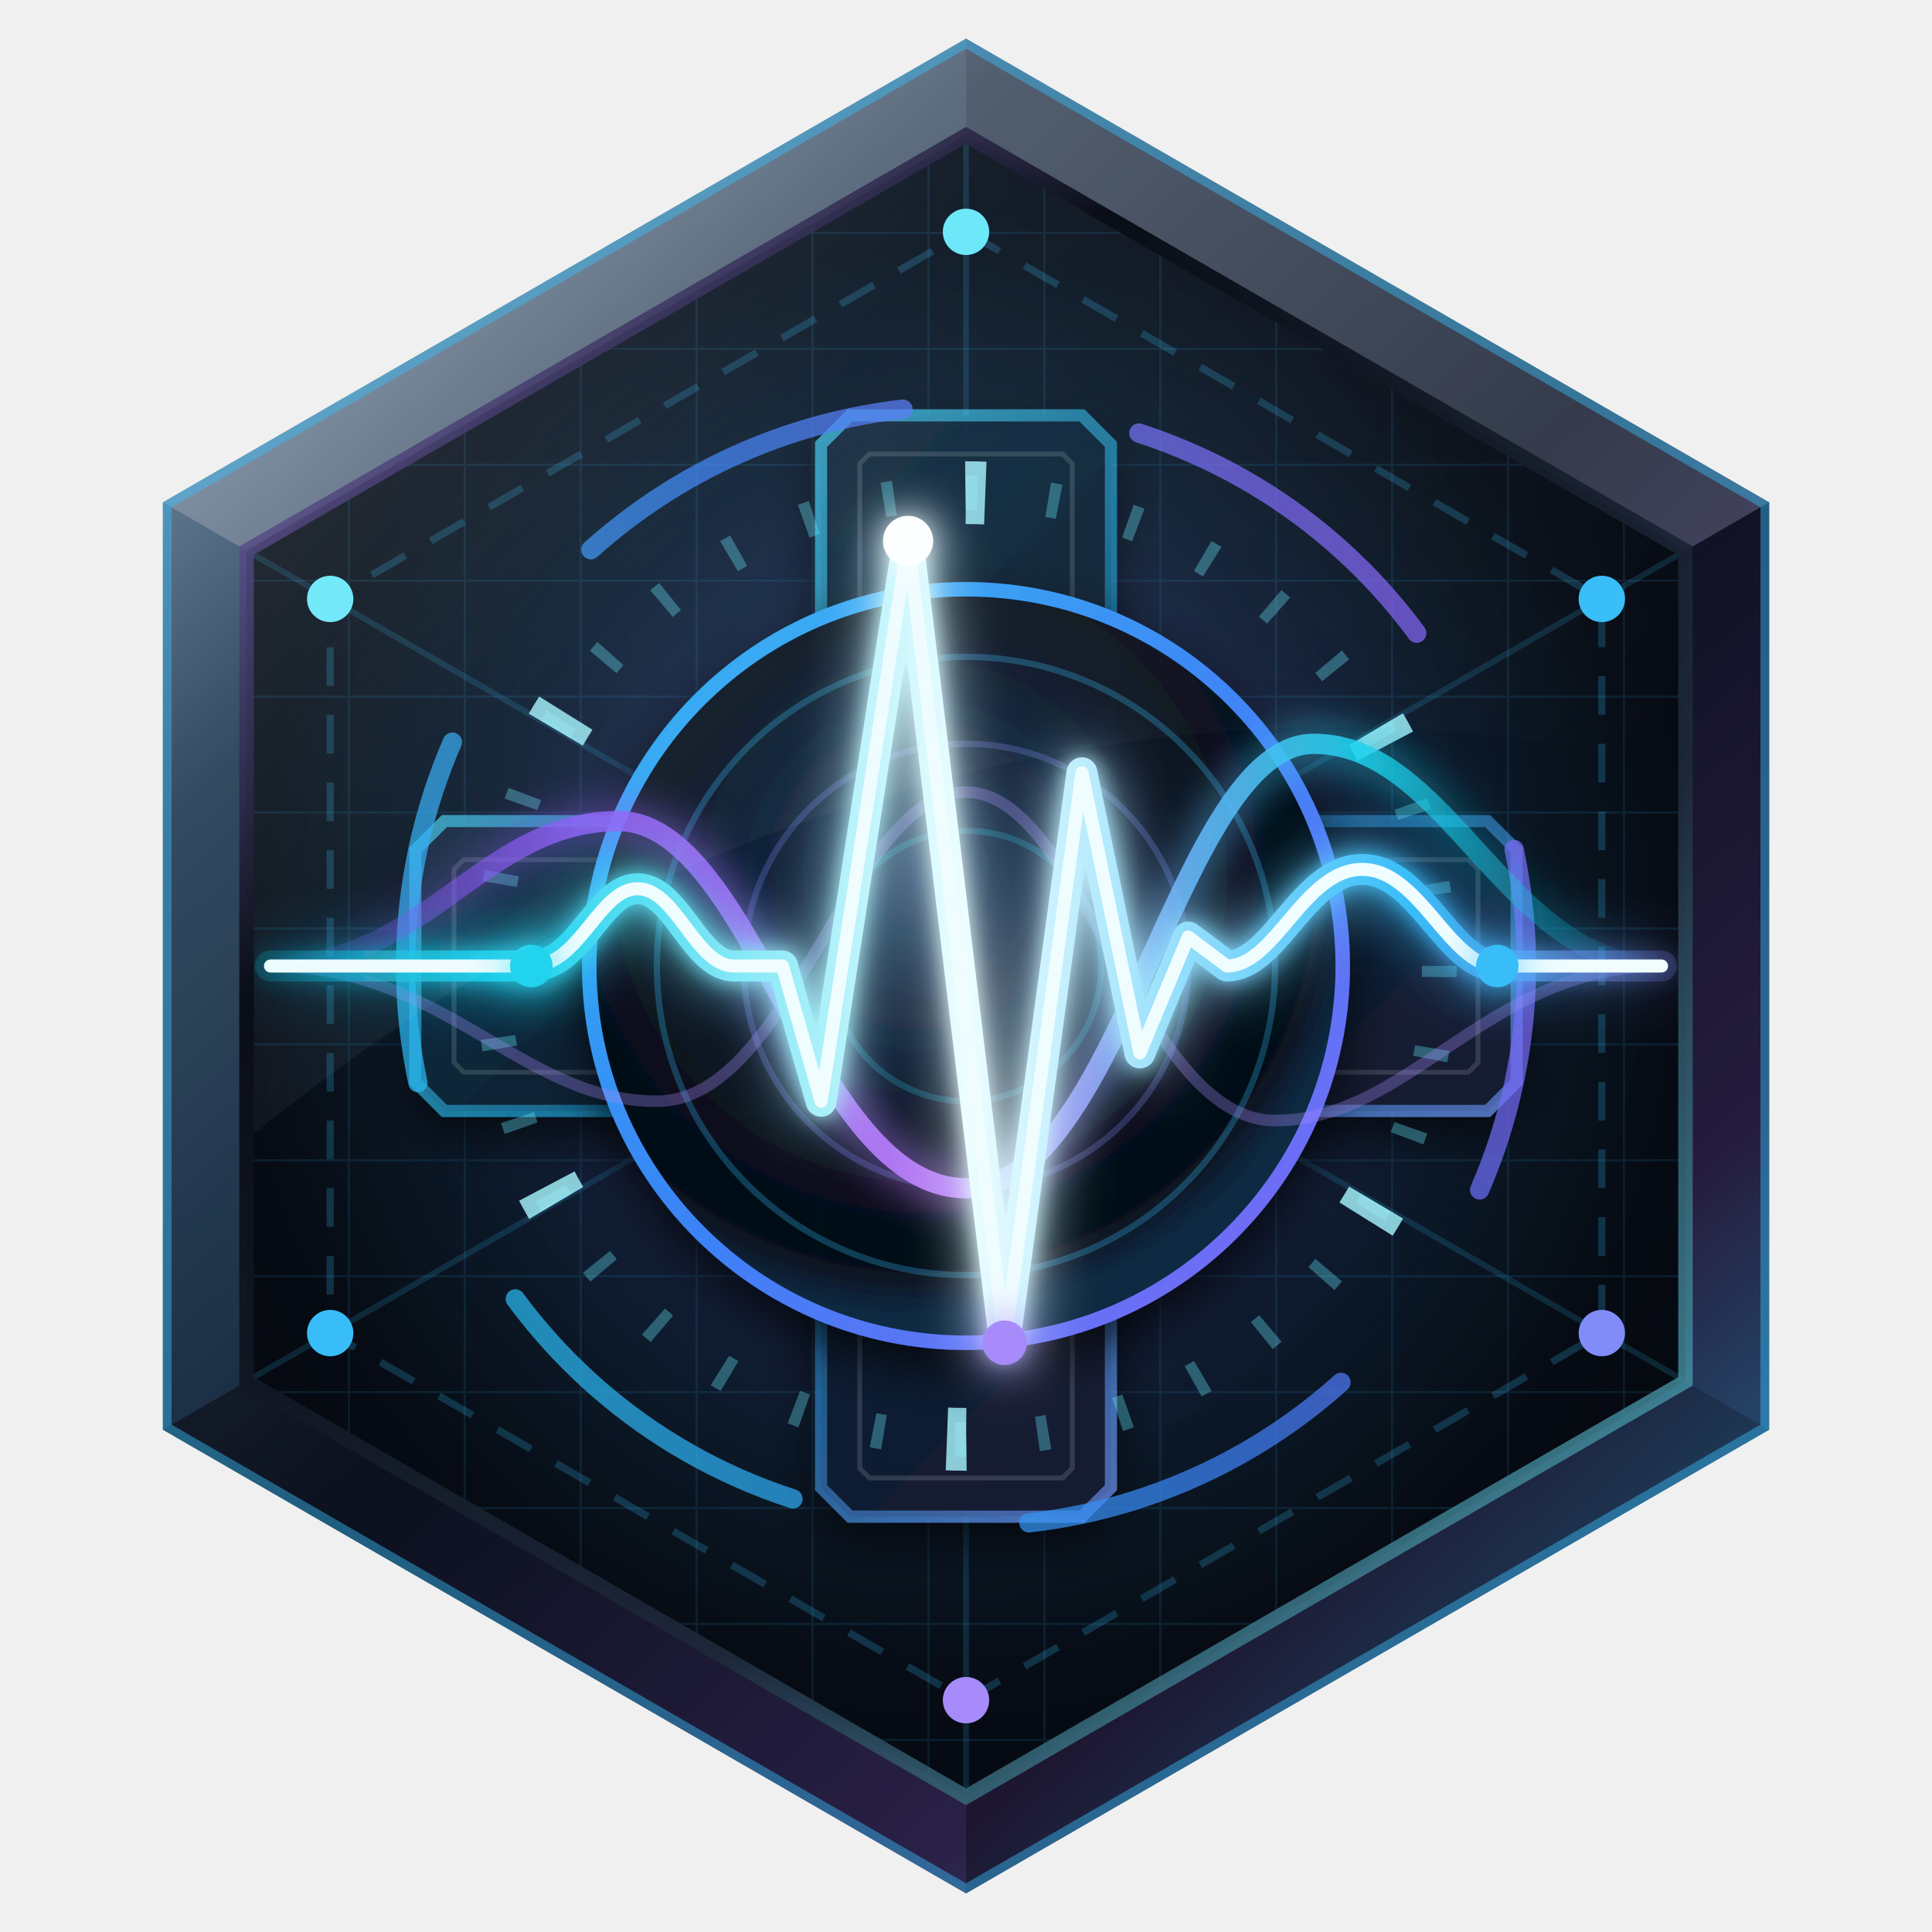
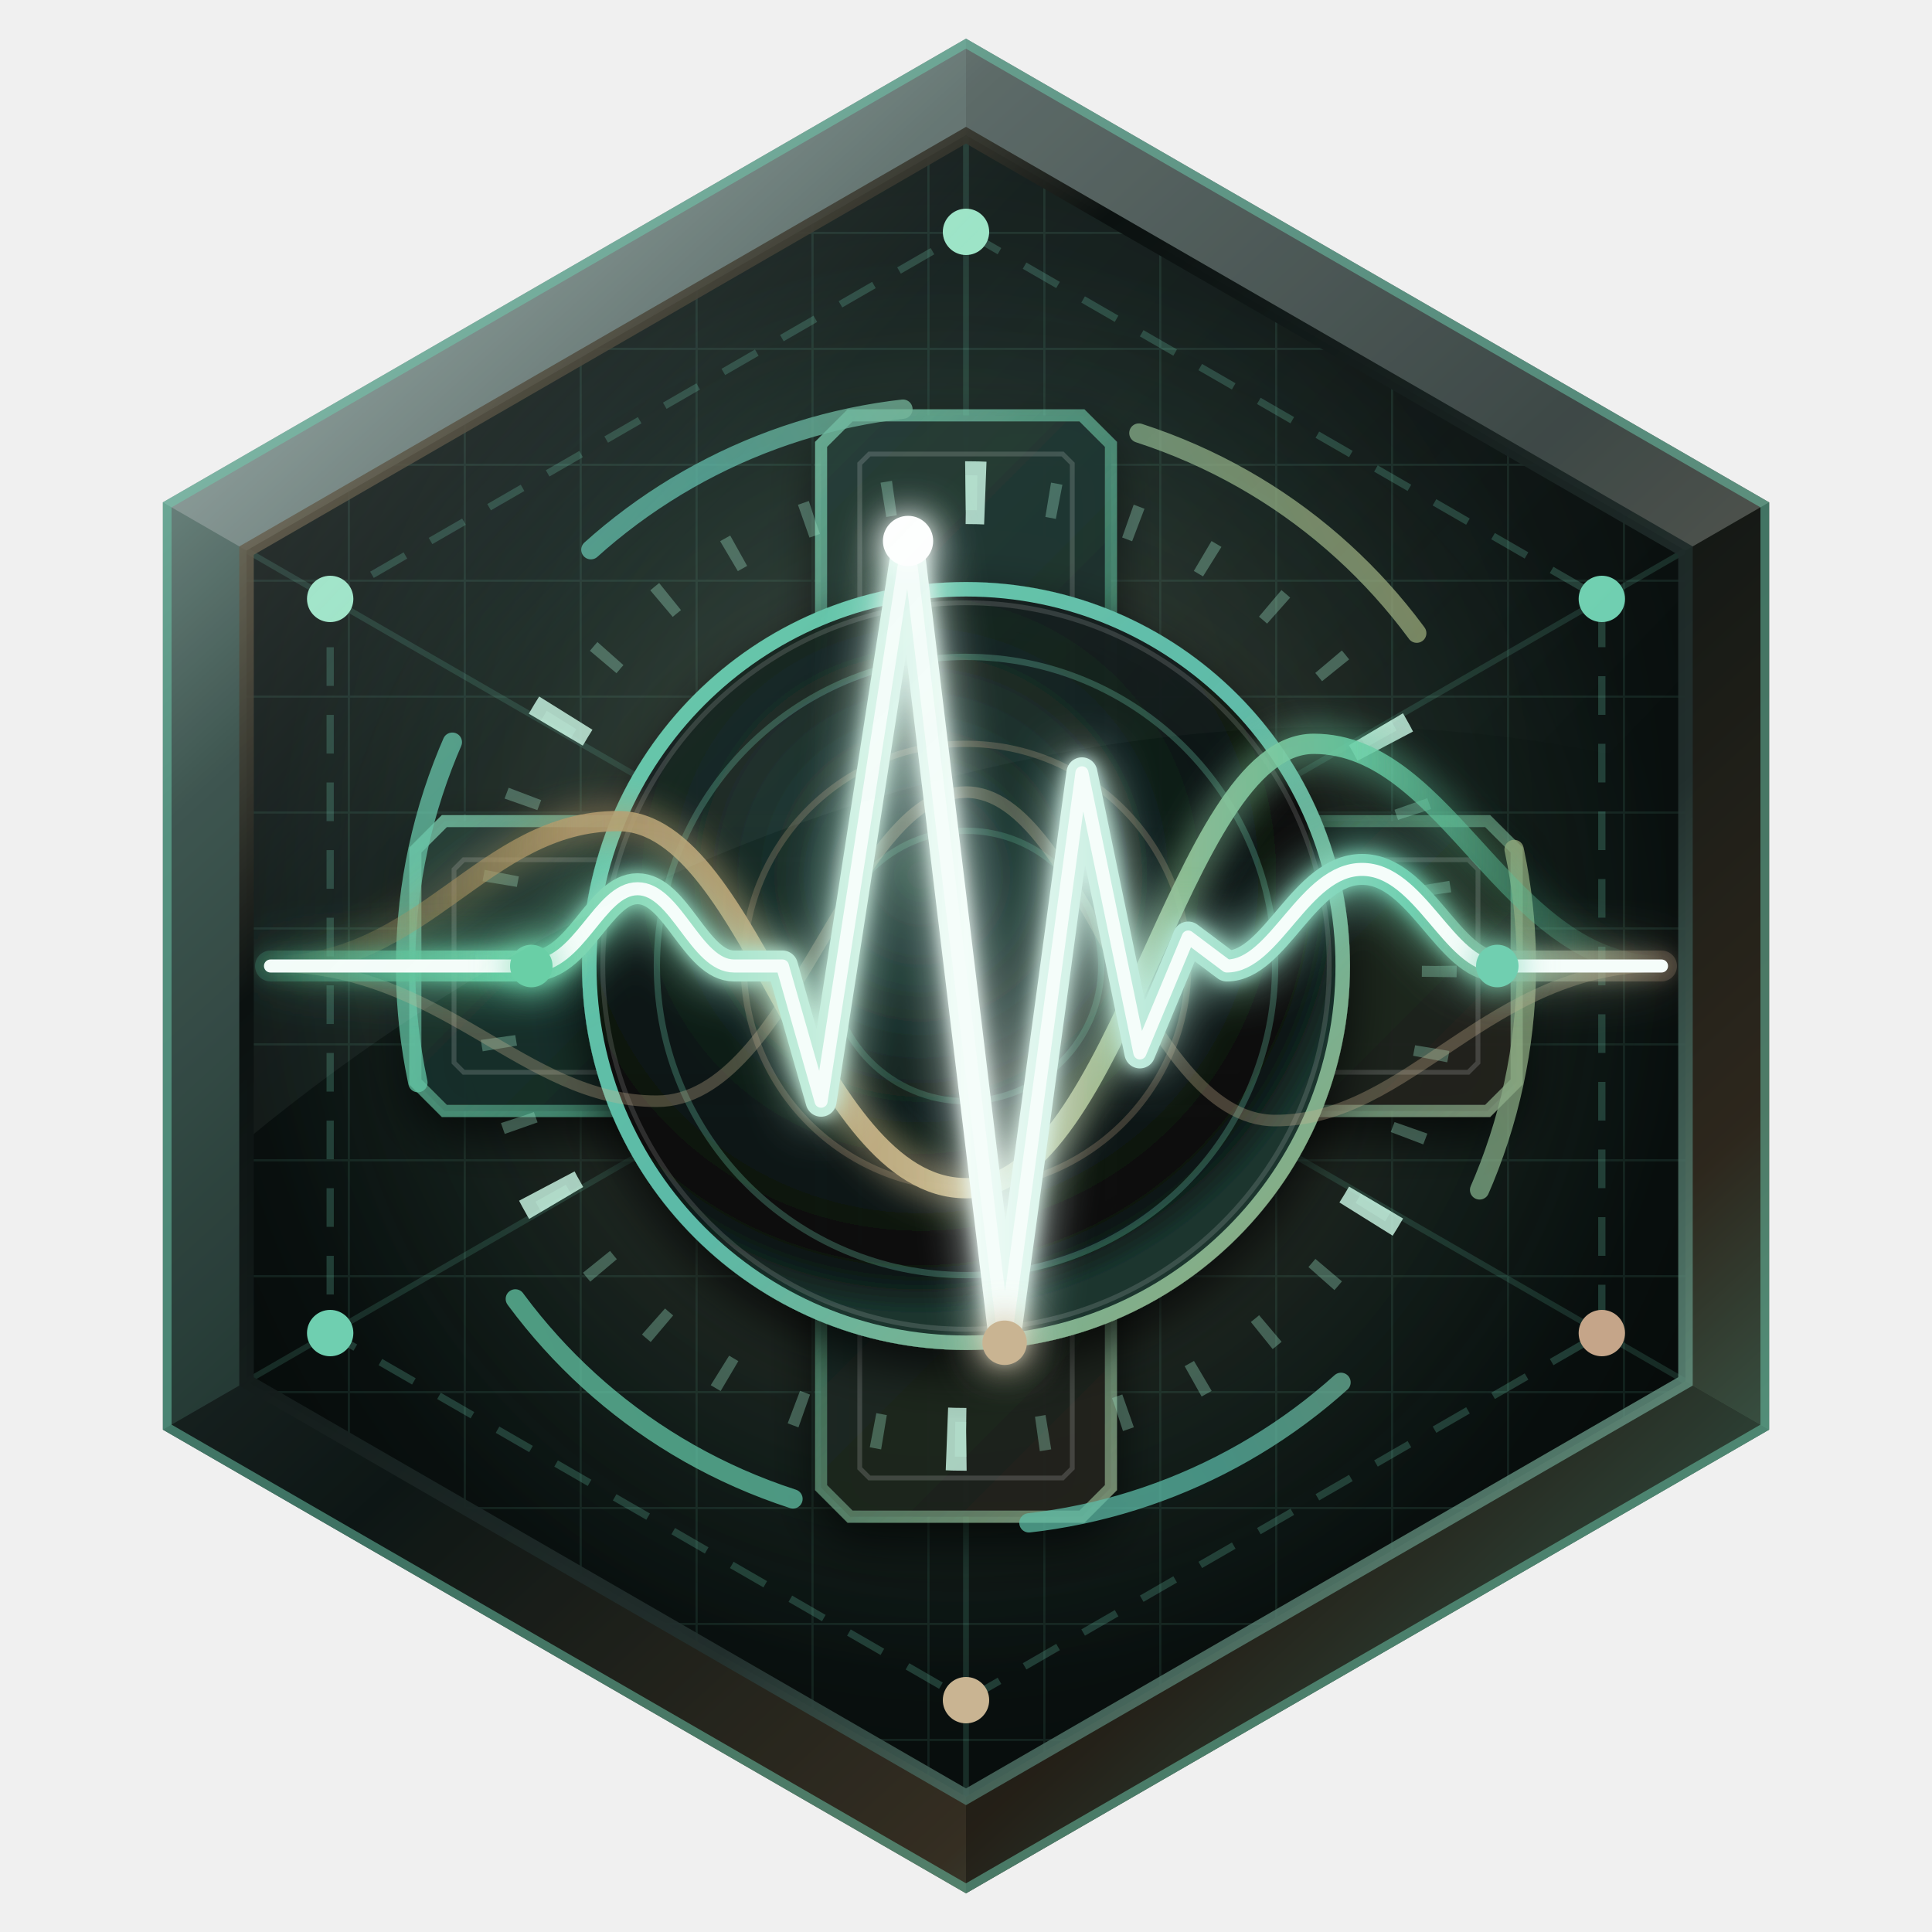
<svg xmlns="http://www.w3.org/2000/svg" width="200" height="200" viewBox="0 0 200 200" fill="none" role="img" aria-label="MedEx clinical audio and WebRTC emblem">
  <defs>
    <clipPath id="hex-outer-clip">
      <polygon points="100,4 183.14,52 183.14,148 100,196 16.86,148 16.86,52" />
    </clipPath>
    <clipPath id="hex-inner-clip">
      <polygon points="100,14 174.48,57 174.48,143 100,186 25.52,143 25.52,57" />
    </clipPath>
    <linearGradient id="bezel-metal" x1="20" y1="12" x2="180" y2="188" gradientUnits="userSpaceOnUse">
-       <stop offset="0%" stop-color="#94A3B8" />
-       <stop offset="22%" stop-color="#334155" />
-       <stop offset="50%" stop-color="#0F172A" />
-       <stop offset="78%" stop-color="#3B2D63" />
-       <stop offset="100%" stop-color="#38BDF8" />
+       <stop offset="0%" stop-color="#9BADAA" />
+       <stop offset="22%" stop-color="#394A47" />
+       <stop offset="50%" stop-color="#13201E" />
+       <stop offset="78%" stop-color="#4B4130" />
+       <stop offset="100%" stop-color="#6FCFB0" />
    </linearGradient>
    <linearGradient id="bevel-inner" x1="180" y1="188" x2="20" y2="12" gradientUnits="userSpaceOnUse">
-       <stop offset="0%" stop-color="#67E8F9" stop-opacity="0.7" />
-       <stop offset="35%" stop-color="#1E293B" stop-opacity="0.9" />
-       <stop offset="70%" stop-color="#090D16" stop-opacity="1" />
-       <stop offset="100%" stop-color="#A78BFA" stop-opacity="0.65" />
+       <stop offset="0%" stop-color="#9AE3C5" stop-opacity="0.72" />
+       <stop offset="35%" stop-color="#23312F" stop-opacity="0.92" />
+       <stop offset="70%" stop-color="#0B1110" stop-opacity="1" />
+       <stop offset="100%" stop-color="#C9B492" stop-opacity="0.68" />
    </linearGradient>
    <radialGradient id="chassis-bg" cx="50%" cy="46%" r="62%" fx="44%" fy="36%">
-       <stop offset="0%" stop-color="#132338" />
-       <stop offset="48%" stop-color="#0B1320" />
-       <stop offset="85%" stop-color="#060A12" />
-       <stop offset="100%" stop-color="#04070D" />
+       <stop offset="0%" stop-color="#1A2D29" />
+       <stop offset="48%" stop-color="#0F1917" />
+       <stop offset="85%" stop-color="#080E0D" />
+       <stop offset="100%" stop-color="#050A09" />
    </radialGradient>
    <radialGradient id="core-aura" cx="50%" cy="50%" r="48%">
-       <stop offset="0%" stop-color="#06B6D4" stop-opacity="0.32" />
-       <stop offset="45%" stop-color="#6366F1" stop-opacity="0.14" />
-       <stop offset="100%" stop-color="#06B6D4" stop-opacity="0" />
+       <stop offset="0%" stop-color="#4CB38A" stop-opacity="0.28" />
+       <stop offset="45%" stop-color="#B08C69" stop-opacity="0.13" />
+       <stop offset="100%" stop-color="#4CB38A" stop-opacity="0" />
    </radialGradient>
    <linearGradient id="cross-fill" x1="44" y1="44" x2="156" y2="156" gradientUnits="userSpaceOnUse">
-       <stop offset="0%" stop-color="#16324A" stop-opacity="0.92" />
-       <stop offset="50%" stop-color="#0D1E32" stop-opacity="0.95" />
-       <stop offset="100%" stop-color="#181B38" stop-opacity="0.92" />
+       <stop offset="0%" stop-color="#223C35" stop-opacity="0.94" />
+       <stop offset="50%" stop-color="#142723" stop-opacity="0.96" />
+       <stop offset="100%" stop-color="#2A211A" stop-opacity="0.94" />
    </linearGradient>
    <linearGradient id="cross-stroke" x1="44" y1="44" x2="156" y2="156" gradientUnits="userSpaceOnUse">
-       <stop offset="0%" stop-color="#67E8F9" stop-opacity="0.85" />
-       <stop offset="50%" stop-color="#0EA5E9" stop-opacity="0.35" />
-       <stop offset="100%" stop-color="#A78BFA" stop-opacity="0.8" />
+       <stop offset="0%" stop-color="#9AE3C5" stop-opacity="0.88" />
+       <stop offset="50%" stop-color="#4CB995" stop-opacity="0.38" />
+       <stop offset="100%" stop-color="#C9B492" stop-opacity="0.82" />
    </linearGradient>
    <radialGradient id="diaphragm-glass" cx="44%" cy="38%" r="58%">
-       <stop offset="0%" stop-color="#1E3A5F" stop-opacity="0.95" />
-       <stop offset="55%" stop-color="#0A1626" stop-opacity="0.96" />
-       <stop offset="88%" stop-color="#050B14" stop-opacity="0.98" />
-       <stop offset="100%" stop-color="#0E2942" stop-opacity="1" />
+       <stop offset="0%" stop-color="#2A4B44" stop-opacity="0.95" />
+       <stop offset="55%" stop-color="#0F1D1A" stop-opacity="0.96" />
+       <stop offset="88%" stop-color="#080F0E" stop-opacity="0.98" />
+       <stop offset="100%" stop-color="#1A342E" stop-opacity="1" />
    </radialGradient>
    <linearGradient id="pcm-wave-grad" x1="28" y1="100" x2="172" y2="100" gradientUnits="userSpaceOnUse">
-       <stop offset="0%" stop-color="#06B6D4" stop-opacity="0.2" />
-       <stop offset="18%" stop-color="#22D3EE" stop-opacity="1" />
-       <stop offset="50%" stop-color="#ECFEFF" stop-opacity="1" />
-       <stop offset="82%" stop-color="#38BDF8" stop-opacity="1" />
-       <stop offset="100%" stop-color="#818CF8" stop-opacity="0.2" />
+       <stop offset="0%" stop-color="#4CB38A" stop-opacity="0.22" />
+       <stop offset="18%" stop-color="#69CFA6" stop-opacity="1" />
+       <stop offset="50%" stop-color="#F3FDF9" stop-opacity="1" />
+       <stop offset="82%" stop-color="#6FCFB0" stop-opacity="1" />
+       <stop offset="100%" stop-color="#C5A589" stop-opacity="0.22" />
    </linearGradient>
    <linearGradient id="opus-wave-grad" x1="28" y1="100" x2="172" y2="100" gradientUnits="userSpaceOnUse">
-       <stop offset="0%" stop-color="#7C3AED" stop-opacity="0" />
-       <stop offset="22%" stop-color="#8B5CF6" stop-opacity="0.85" />
-       <stop offset="50%" stop-color="#C084FC" stop-opacity="0.95" />
-       <stop offset="78%" stop-color="#22D3EE" stop-opacity="0.85" />
-       <stop offset="100%" stop-color="#06B6D4" stop-opacity="0" />
+       <stop offset="0%" stop-color="#A18447" stop-opacity="0" />
+       <stop offset="22%" stop-color="#B49867" stop-opacity="0.85" />
+       <stop offset="50%" stop-color="#CBBB8F" stop-opacity="0.95" />
+       <stop offset="78%" stop-color="#69CFA6" stop-opacity="0.85" />
+       <stop offset="100%" stop-color="#4CB38A" stop-opacity="0" />
    </linearGradient>
    <linearGradient id="ring-grad" x1="40" y1="40" x2="160" y2="160" gradientUnits="userSpaceOnUse">
-       <stop offset="0%" stop-color="#22D3EE" />
-       <stop offset="50%" stop-color="#3B82F6" />
-       <stop offset="100%" stop-color="#A855F7" />
+       <stop offset="0%" stop-color="#69CFA6" />
+       <stop offset="50%" stop-color="#5BB9A7" />
+       <stop offset="100%" stop-color="#B5A064" />
    </linearGradient>
    <linearGradient id="glass-sheen" x1="16" y1="10" x2="130" y2="120" gradientUnits="userSpaceOnUse">
-       <stop offset="0%" stop-color="#FFFFFF" stop-opacity="0.22" />
-       <stop offset="45%" stop-color="#BAE6FD" stop-opacity="0.06" />
+       <stop offset="0%" stop-color="#FFFFFF" stop-opacity="0.24" />
+       <stop offset="45%" stop-color="#CCEEE4" stop-opacity="0.06" />
      <stop offset="100%" stop-color="#FFFFFF" stop-opacity="0" />
    </linearGradient>
    <pattern id="osc-grid" width="12" height="12" patternUnits="userSpaceOnUse">
-       <path d="M 12 0 L 0 0 0 12" fill="none" stroke="#38BDF8" stroke-width="0.45" stroke-opacity="0.11" />
+       <path d="M 12 0 L 0 0 0 12" fill="none" stroke="#6FCFB0" stroke-width="0.45" stroke-opacity="0.11" />
    </pattern>
    <filter id="signal-bloom" x="-25%" y="-35%" width="150%" height="170%">
-       <feGaussianBlur in="SourceGraphic" stdDeviation="3.2" result="blur1" />
-       <feGaussianBlur in="SourceGraphic" stdDeviation="1.1" result="blur2" />
+       <feGaussianBlur in="SourceGraphic" stdDeviation="2.6" result="blur1" />
+       <feGaussianBlur in="SourceGraphic" stdDeviation="0.9" result="blur2" />
      <feMerge>
        <feMergeNode in="blur1" />
        <feMergeNode in="blur2" />
        <feMergeNode in="SourceGraphic" />
      </feMerge>
    </filter>
    <filter id="soft-glow" x="-30%" y="-30%" width="160%" height="160%">
-       <feGaussianBlur in="SourceGraphic" stdDeviation="2.2" result="blur" />
+       <feGaussianBlur in="SourceGraphic" stdDeviation="1.9" result="blur" />
      <feMerge>
        <feMergeNode in="blur" />
        <feMergeNode in="SourceGraphic" />
      </feMerge>
    </filter>
    <filter id="inset-depth" x="-10%" y="-10%" width="120%" height="120%">
-       <feDropShadow dx="0" dy="2" stdDeviation="2.5" flood-color="#000000" flood-opacity="0.7" />
+       <feDropShadow dx="0" dy="2" stdDeviation="2.5" flood-color="#000000" flood-opacity="0.72" />
    </filter>
  </defs>
  <g clip-path="url(#hex-outer-clip)">
    <polygon points="100,4 183.14,52 183.14,148 100,196 16.86,148 16.86,52" fill="url(#bezel-metal)" />
-     <polygon points="100,4 183.14,52 174.48,57 100,14" fill="#FFFFFF" fill-opacity="0.16" />
-     <polygon points="100,4 16.86,52 25.52,57 100,14" fill="#E0F2FE" fill-opacity="0.24" />
-     <polygon points="16.86,52 16.86,148 25.52,143 25.52,57" fill="#38BDF8" fill-opacity="0.08" />
-     <polygon points="183.14,52 183.14,148 174.48,143 174.48,57" fill="#000000" fill-opacity="0.38" />
-     <polygon points="100,196 183.14,148 174.48,143 100,186" fill="#000000" fill-opacity="0.5" />
-     <polygon points="100,196 16.86,148 25.52,143 100,186" fill="#000000" fill-opacity="0.28" />
+     <polygon points="100,4 183.14,52 174.48,57 100,14" fill="#FFFFFF" fill-opacity="0.18" />
+     <polygon points="100,4 16.86,52 25.52,57 100,14" fill="#E8F7F3" fill-opacity="0.26" />
+     <polygon points="16.86,52 16.86,148 25.52,143 25.52,57" fill="#6FCFB0" fill-opacity="0.09" />
+     <polygon points="183.14,52 183.14,148 174.48,143 174.48,57" fill="#000000" fill-opacity="0.4" />
+     <polygon points="100,196 183.14,148 174.48,143 100,186" fill="#000000" fill-opacity="0.52" />
+     <polygon points="100,196 16.86,148 25.52,143 100,186" fill="#000000" fill-opacity="0.3" />
    <g clip-path="url(#hex-inner-clip)">
      <polygon points="100,14 174.48,57 174.48,143 100,186 25.52,143 25.52,57" fill="url(#chassis-bg)" />
      <rect x="14" y="14" width="172" height="172" fill="url(#osc-grid)" />
      <circle cx="100" cy="100" r="78" fill="url(#core-aura)" />
-       <g stroke="#38BDF8" stroke-width="0.6" stroke-opacity="0.16">
+       <g stroke="#6FCFB0" stroke-width="0.6" stroke-opacity="0.16">
        <line x1="100" y1="14" x2="100" y2="186" />
        <line x1="25.52" y1="57" x2="174.48" y2="143" />
        <line x1="174.48" y1="57" x2="25.52" y2="143" />
      </g>
-       <polygon points="100,24 165.82,62 165.82,138 100,176 34.18,138 34.18,62" fill="none" stroke="#38BDF8" stroke-width="0.75" stroke-opacity="0.22" stroke-dasharray="4 3" />
+       <polygon points="100,24 165.82,62 165.82,138 100,176 34.18,138 34.18,62" fill="none" stroke="#6FCFB0" stroke-width="0.75" stroke-opacity="0.24" stroke-dasharray="4 3" />
      <path d="M 88,43 L 112,43 L 115,46 L 115,85 L 154,85 L 157,88 L 157,112 L 154,115 L 115,115 L 115,154 L 112,157 L 88,157 L 85,154 L 85,115 L 46,115 L 43,112 L 43,88 L 46,85 L 85,85 L 85,46 Z" fill="url(#cross-fill)" stroke="url(#cross-stroke)" stroke-width="1.25" filter="url(#inset-depth)" />
-       <path d="M 90,47 L 110,47 L 111,48 L 111,89 L 152,89 L 153,90 L 153,110 L 152,111 L 111,111 L 111,152 L 110,153 L 90,153 L 89,152 L 89,111 L 48,111 L 47,110 L 47,90 L 48,89 L 89,89 L 89,48 Z" fill="none" stroke="#FFFFFF" stroke-width="0.5" stroke-opacity="0.14" />
-       <circle cx="100" cy="100" r="58" fill="none" stroke="url(#ring-grad)" stroke-width="2" stroke-linecap="round" stroke-dasharray="36 24.74" transform="rotate(-72 100 100)" opacity="0.72" />
-       <circle cx="100" cy="100" r="49" fill="none" stroke="#67E8F9" stroke-width="3.6" stroke-dasharray="1.15 7.402" transform="rotate(-90 100 100)" opacity="0.34" />
-       <circle cx="100" cy="100" r="49" fill="none" stroke="#A5F3FC" stroke-width="6.5" stroke-dasharray="2 49.31" transform="rotate(-90 100 100)" opacity="0.82" />
+       <path d="M 90,47 L 110,47 L 111,48 L 111,89 L 152,89 L 153,90 L 153,110 L 152,111 L 111,111 L 111,152 L 110,153 L 90,153 L 89,152 L 89,111 L 48,111 L 47,110 L 47,90 L 48,89 L 89,89 L 89,48 Z" fill="none" stroke="#FFFFFF" stroke-width="0.5" stroke-opacity="0.16" />
+       <circle cx="100" cy="100" r="58" fill="none" stroke="url(#ring-grad)" stroke-width="2" stroke-linecap="round" stroke-dasharray="36 24.74" transform="rotate(-72 100 100)" opacity="0.74" />
+       <circle cx="100" cy="100" r="49" fill="none" stroke="#9AE3C5" stroke-width="3.6" stroke-dasharray="1.15 7.402" transform="rotate(-90 100 100)" opacity="0.34" />
+       <circle cx="100" cy="100" r="49" fill="none" stroke="#C4F0DE" stroke-width="6.5" stroke-dasharray="2 49.31" transform="rotate(-90 100 100)" opacity="0.84" />
      <circle cx="100" cy="100" r="39" fill="url(#diaphragm-glass)" stroke="url(#ring-grad)" stroke-width="1.5" filter="url(#inset-depth)" />
-       <circle cx="100" cy="100" r="32" fill="none" stroke="#38BDF8" stroke-width="0.65" stroke-opacity="0.28" />
-       <circle cx="100" cy="100" r="23" fill="none" stroke="#818CF8" stroke-width="0.65" stroke-opacity="0.26" />
-       <circle cx="100" cy="100" r="14" fill="none" stroke="#22D3EE" stroke-width="0.65" stroke-opacity="0.22" />
-       <path d="M 28,100 C 46,100 54,114 68,114 C 82,114 88,82 100,82 C 112,82 118,116 132,116 C 146,116 154,100 172,100" fill="none" stroke="#A78BFA" stroke-width="1.2" stroke-opacity="0.32" />
+       <circle cx="100" cy="100" r="37.6" fill="none" stroke="#FFFFFF" stroke-width="0.5" stroke-opacity="0.14" />
+       <circle cx="100" cy="100" r="32" fill="none" stroke="#6FCFB0" stroke-width="0.65" stroke-opacity="0.28" />
+       <circle cx="100" cy="100" r="23" fill="none" stroke="#C5A589" stroke-width="0.65" stroke-opacity="0.26" />
+       <circle cx="100" cy="100" r="14" fill="none" stroke="#69CFA6" stroke-width="0.65" stroke-opacity="0.22" />
+       <path d="M 28,100 C 46,100 54,114 68,114 C 82,114 88,82 100,82 C 112,82 118,116 132,116 C 146,116 154,100 172,100" fill="none" stroke="#C9B492" stroke-width="1.2" stroke-opacity="0.32" />
      <path d="M 28,100 C 44,100 50,85 64,85 C 78,85 84,123 100,123 C 116,123 122,77 136,77 C 150,77 156,100 172,100" fill="none" stroke="url(#opus-wave-grad)" stroke-width="2.1" stroke-linecap="round" filter="url(#soft-glow)" />
      <path d="M 28,100 L 55,100 C 60,100 62,92 66,92 C 70,92 72,100 76,100 L 81,100 L 85,114 L 94,56 L 104,139 L 112,80 L 118,109 L 123,97 L 127,100 C 132,100 135,90 141,90 C 147,90 150,100 155,100 L 172,100" fill="none" stroke="url(#pcm-wave-grad)" stroke-width="3.2" stroke-linecap="round" stroke-linejoin="round" filter="url(#signal-bloom)" />
-       <path d="M 28,100 L 55,100 C 60,100 62,92 66,92 C 70,92 72,100 76,100 L 81,100 L 85,114 L 94,56 L 104,139 L 112,80 L 118,109 L 123,97 L 127,100 C 132,100 135,90 141,90 C 147,90 150,100 155,100 L 172,100" fill="none" stroke="#F0FDFF" stroke-width="1.35" stroke-linecap="round" stroke-linejoin="round" />
+       <path d="M 28,100 L 55,100 C 60,100 62,92 66,92 C 70,92 72,100 76,100 L 81,100 L 85,114 L 94,56 L 104,139 L 112,80 L 118,109 L 123,97 L 127,100 C 132,100 135,90 141,90 C 147,90 150,100 155,100 L 172,100" fill="none" stroke="#F5FDFA" stroke-width="1.35" stroke-linecap="round" stroke-linejoin="round" />
      <g filter="url(#soft-glow)">
-         <circle cx="55" cy="100" r="2.2" fill="#22D3EE" />
+         <circle cx="55" cy="100" r="2.2" fill="#69CFA6" />
        <circle cx="94" cy="56" r="2.6" fill="#FFFFFF" />
-         <circle cx="104" cy="139" r="2.3" fill="#A78BFA" />
-         <circle cx="155" cy="100" r="2.2" fill="#38BDF8" />
+         <circle cx="104" cy="139" r="2.3" fill="#C9B492" />
+         <circle cx="155" cy="100" r="2.2" fill="#6FCFB0" />
      </g>
      <g>
-         <circle cx="100" cy="24" r="2.4" fill="#67E8F9" />
-         <circle cx="165.82" cy="62" r="2.4" fill="#38BDF8" />
-         <circle cx="165.82" cy="138" r="2.4" fill="#818CF8" />
-         <circle cx="100" cy="176" r="2.4" fill="#A78BFA" />
-         <circle cx="34.18" cy="138" r="2.4" fill="#38BDF8" />
-         <circle cx="34.18" cy="62" r="2.4" fill="#67E8F9" />
+         <circle cx="100" cy="24" r="2.4" fill="#9AE3C5" />
+         <circle cx="165.82" cy="62" r="2.4" fill="#6FCFB0" />
+         <circle cx="165.82" cy="138" r="2.4" fill="#C5A589" />
+         <circle cx="100" cy="176" r="2.4" fill="#C9B492" />
+         <circle cx="34.18" cy="138" r="2.4" fill="#6FCFB0" />
+         <circle cx="34.18" cy="62" r="2.4" fill="#9AE3C5" />
      </g>
      <path d="M 100,14 L 174.48,57 L 174.48,80 C 132,68 74,78 25.52,118 L 25.52,57 Z" fill="url(#glass-sheen)" />
    </g>
    <polygon points="100,14 174.48,57 174.48,143 100,186 25.52,143 25.52,57" fill="none" stroke="url(#bevel-inner)" stroke-width="1.5" />
-     <polygon points="100,4 183.14,52 183.14,148 100,196 16.86,148 16.86,52" fill="none" stroke="#38BDF8" stroke-opacity="0.45" stroke-width="1.8" />
+     <polygon points="100,4 183.14,52 183.14,148 100,196 16.86,148 16.86,52" fill="none" stroke="#6FCFB0" stroke-opacity="0.5" stroke-width="1.8" />
  </g>
</svg>
